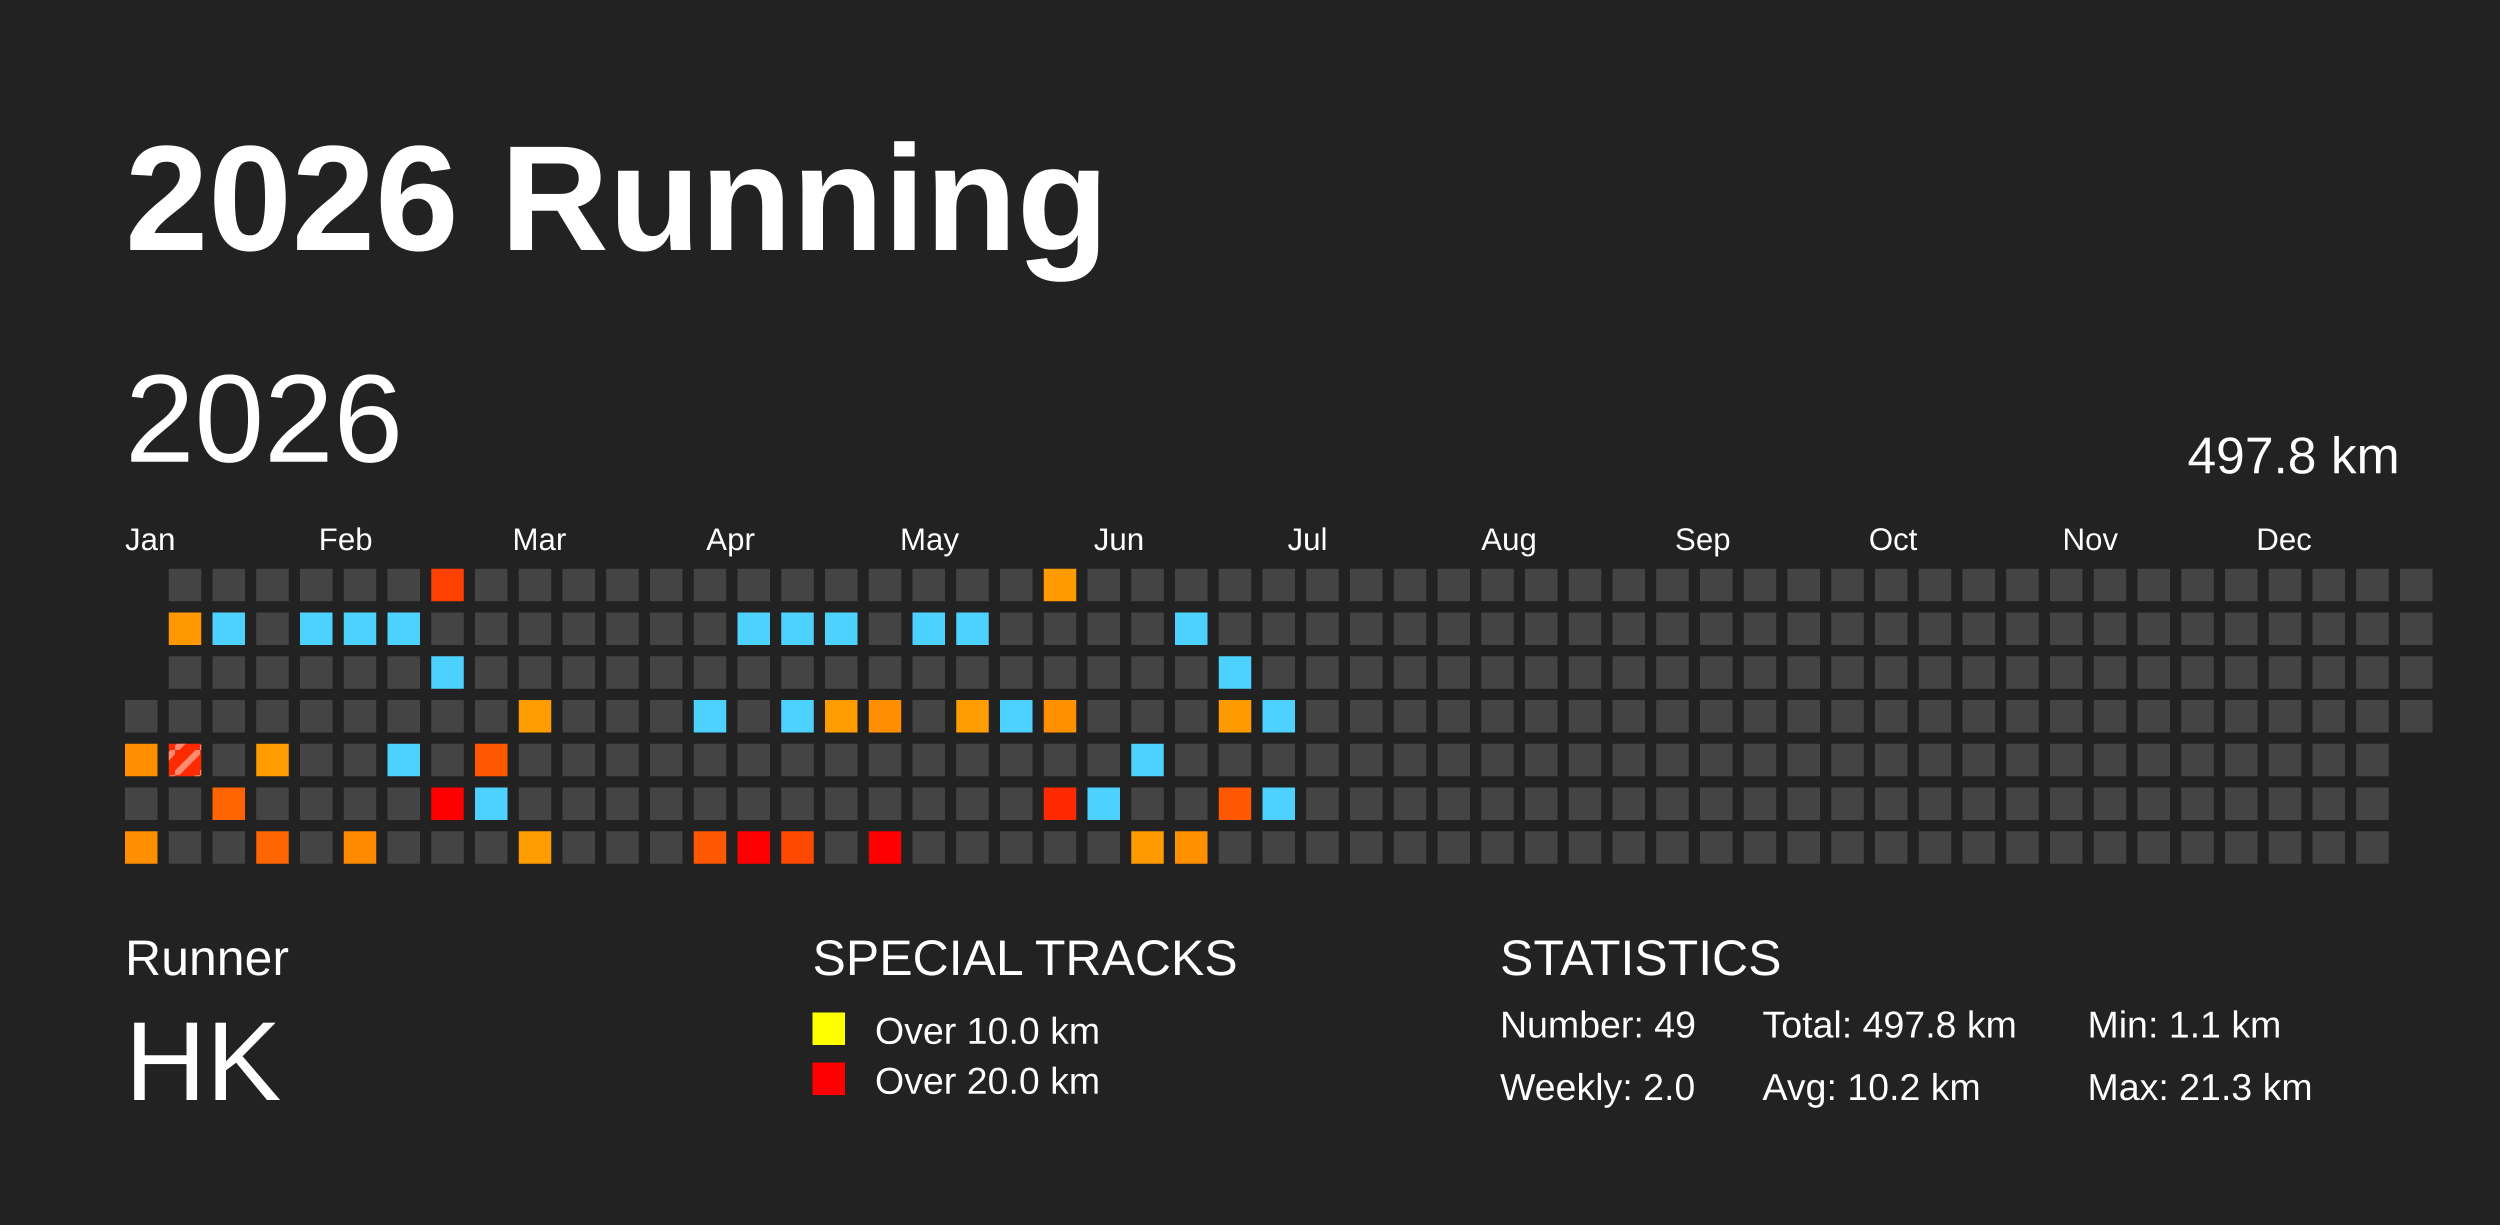
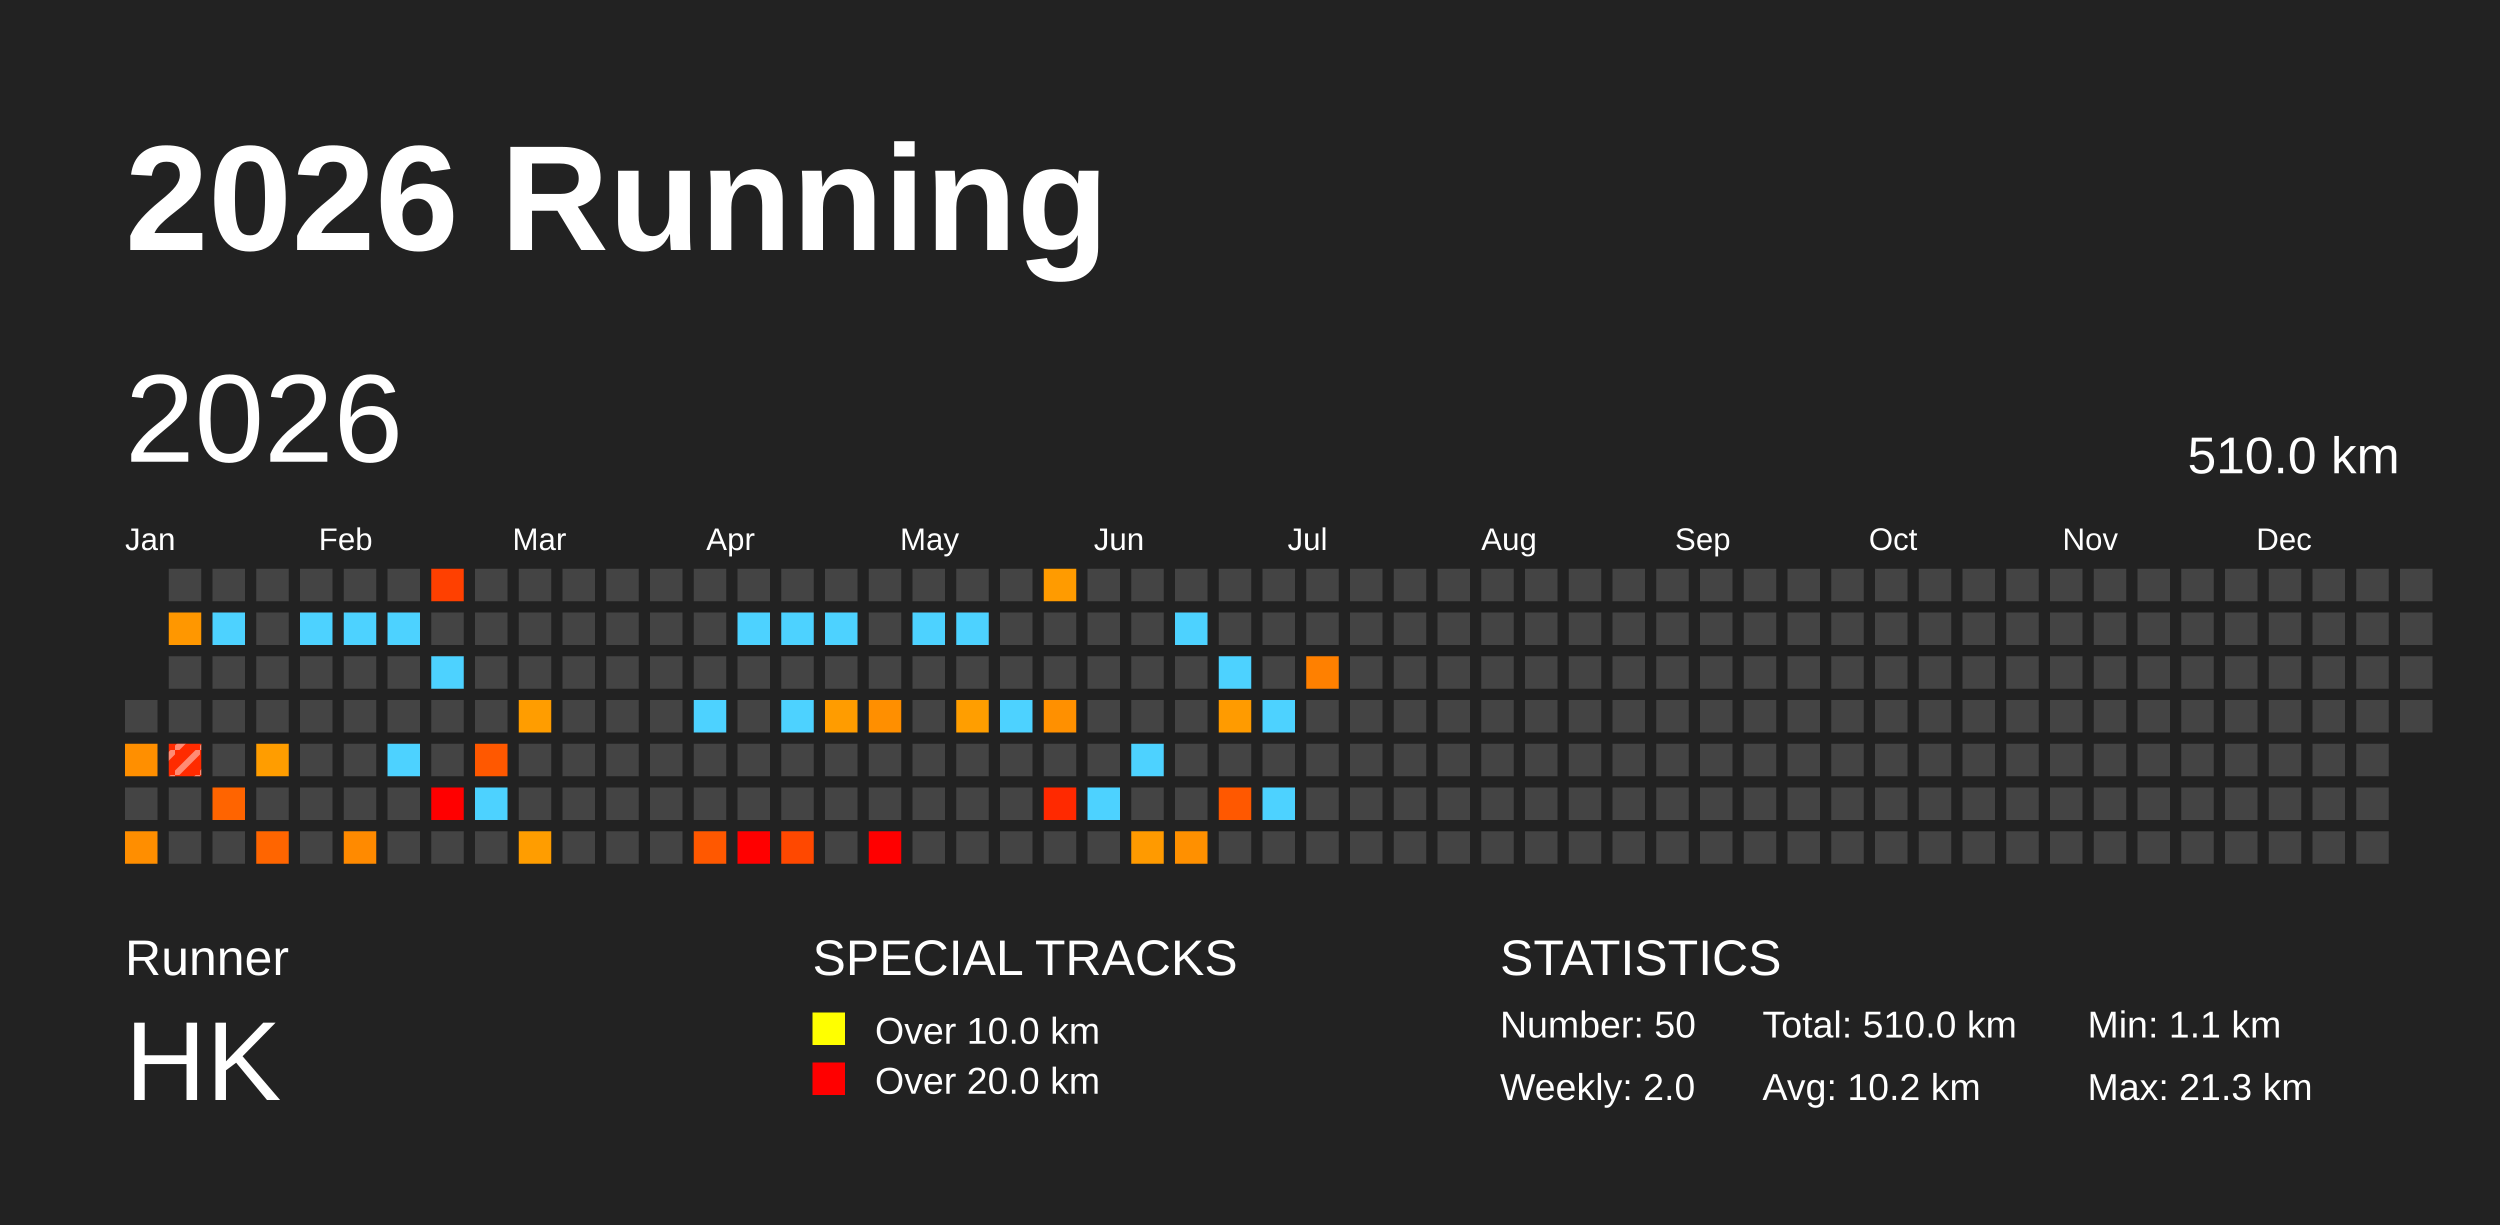
<svg xmlns="http://www.w3.org/2000/svg" baseProfile="full" height="98mm" version="1.1" viewBox="0,0,200,98" width="200mm">
  <defs>
    <pattern height="2" id="indoor-stripe" patternUnits="userSpaceOnUse" width="2">
      <line stroke="white" stroke-opacity="0.45" stroke-width="0.5" x1="0" x2="2" y1="2" y2="0" />
    </pattern>
  </defs>
  <rect fill="#222222" height="98" width="200" x="0" y="0" />
  <text fill="#FFFFFF" style="font-size:12px; font-family:Arial; font-weight:bold;" x="10" y="20">2026 Running</text>
  <text fill="#FFFFFF" style="font-size:4px; font-family:Arial" x="10" y="78">Runner</text>
  <text fill="#FFFFFF" style="font-size:9px; font-family:Arial" x="10" y="88">HK</text>
  <text fill="#FFFFFF" style="font-size:4px; font-family:Arial" x="65" y="78">SPECIAL TRACKS</text>
  <rect fill="yellow" height="2.6" width="2.6" x="65" y="81" />
  <text fill="#FFFFFF" style="font-size:3px; font-family:Arial" x="70" y="83.5">Over 10.0 km</text>
  <rect fill="red" height="2.6" width="2.6" x="65" y="85" />
  <text fill="#FFFFFF" style="font-size:3px; font-family:Arial" x="70" y="87.5">Over 20.0 km</text>
  <text fill="#FFFFFF" style="font-size:4px; font-family:Arial" x="120" y="78">STATISTICS</text>
-   <text fill="#FFFFFF" style="font-size:3px; font-family:Arial" x="120" y="83">Number: 49</text>
+   <text fill="#FFFFFF" style="font-size:3px; font-family:Arial" x="120" y="83">Number: 50</text>
  <text fill="#FFFFFF" style="font-size:3px; font-family:Arial" x="120" y="88">Weekly: 2.0</text>
-   <text fill="#FFFFFF" style="font-size:3px; font-family:Arial" x="141" y="83">Total: 497.8 km</text>
+   <text fill="#FFFFFF" style="font-size:3px; font-family:Arial" x="141" y="83">Total: 510.0 km</text>
  <text fill="#FFFFFF" style="font-size:3px; font-family:Arial" x="141" y="88">Avg: 10.2 km</text>
  <text fill="#FFFFFF" style="font-size:3px; font-family:Arial" x="167" y="83">Min: 1.1 km</text>
  <text fill="#FFFFFF" style="font-size:3px; font-family:Arial" x="167" y="88">Max: 21.3 km</text>
  <text dominant-baseline="hanging" fill="#FFFFFF" style="font-size:10.0px; font-family:Arial;" x="10" y="30">2026</text>
-   <text dominant-baseline="hanging" fill="#FFFFFF" style="font-size:4.125px; font-family:Arial;" x="175" y="35">497.8 km</text>
+   <text dominant-baseline="hanging" fill="#FFFFFF" style="font-size:4.125px; font-family:Arial;" x="175" y="35">510.0 km</text>
  <text fill="#FFFFFF" style="font-size:2.5px; font-family:Arial" x="10.0" y="44">Jan</text>
  <text fill="#FFFFFF" style="font-size:2.5px; font-family:Arial" x="25.5" y="44">Feb</text>
  <text fill="#FFFFFF" style="font-size:2.5px; font-family:Arial" x="41.0" y="44">Mar</text>
  <text fill="#FFFFFF" style="font-size:2.5px; font-family:Arial" x="56.5" y="44">Apr</text>
  <text fill="#FFFFFF" style="font-size:2.5px; font-family:Arial" x="72.0" y="44">May</text>
  <text fill="#FFFFFF" style="font-size:2.5px; font-family:Arial" x="87.5" y="44">Jun</text>
  <text fill="#FFFFFF" style="font-size:2.5px; font-family:Arial" x="103.0" y="44">Jul</text>
  <text fill="#FFFFFF" style="font-size:2.5px; font-family:Arial" x="118.5" y="44">Aug</text>
  <text fill="#FFFFFF" style="font-size:2.5px; font-family:Arial" x="134.0" y="44">Sep</text>
  <text fill="#FFFFFF" style="font-size:2.5px; font-family:Arial" x="149.5" y="44">Oct</text>
  <text fill="#FFFFFF" style="font-size:2.5px; font-family:Arial" x="165.0" y="44">Nov</text>
  <text fill="#FFFFFF" style="font-size:2.5px; font-family:Arial" x="180.5" y="44">Dec</text>
  <rect fill="#444444" height="2.6" width="2.6" x="10.0" y="56.0" />
  <rect fill="#ff8f00" height="2.6" width="2.6" x="10.0" y="59.5" />
  <rect fill="#444444" height="2.6" width="2.6" x="10.0" y="63.0" />
  <rect fill="#ff8e00" height="2.6" width="2.6" x="10.0" y="66.5" />
  <rect fill="#444444" height="2.6" width="2.6" x="13.5" y="45.5" />
  <rect fill="#ff9700" height="2.6" width="2.6" x="13.5" y="49.0" />
  <rect fill="#444444" height="2.6" width="2.6" x="13.5" y="52.5" />
  <rect fill="#444444" height="2.6" width="2.6" x="13.5" y="56.0" />
  <rect fill="#ff2b00" height="2.6" width="2.6" x="13.5" y="59.5" />
  <rect fill="url(#indoor-stripe)" height="2.6" style="pointer-events: none;" width="2.6" x="13.5" y="59.5" />
  <rect fill="#444444" height="2.6" width="2.6" x="13.5" y="63.0" />
  <rect fill="#444444" height="2.6" width="2.6" x="13.5" y="66.5" />
  <rect fill="#444444" height="2.6" width="2.6" x="17.0" y="45.5" />
  <rect fill="#4dd2ff" height="2.6" width="2.6" x="17.0" y="49.0" />
  <rect fill="#444444" height="2.6" width="2.6" x="17.0" y="52.5" />
  <rect fill="#444444" height="2.6" width="2.6" x="17.0" y="56.0" />
  <rect fill="#444444" height="2.6" width="2.6" x="17.0" y="59.5" />
  <rect fill="#ff6400" height="2.6" width="2.6" x="17.0" y="63.0" />
  <rect fill="#444444" height="2.6" width="2.6" x="17.0" y="66.5" />
  <rect fill="#444444" height="2.6" width="2.6" x="20.5" y="45.5" />
  <rect fill="#444444" height="2.6" width="2.6" x="20.5" y="49.0" />
  <rect fill="#444444" height="2.6" width="2.6" x="20.5" y="52.5" />
  <rect fill="#444444" height="2.6" width="2.6" x="20.5" y="56.0" />
  <rect fill="#ff9d00" height="2.6" width="2.6" x="20.5" y="59.5" />
  <rect fill="#444444" height="2.6" width="2.6" x="20.5" y="63.0" />
  <rect fill="#ff6500" height="2.6" width="2.6" x="20.5" y="66.5" />
  <rect fill="#444444" height="2.6" width="2.6" x="24.0" y="45.5" />
  <rect fill="#4dd2ff" height="2.6" width="2.6" x="24.0" y="49.0" />
  <rect fill="#444444" height="2.6" width="2.6" x="24.0" y="52.5" />
  <rect fill="#444444" height="2.6" width="2.6" x="24.0" y="56.0" />
  <rect fill="#444444" height="2.6" width="2.6" x="24.0" y="59.5" />
  <rect fill="#444444" height="2.6" width="2.6" x="24.0" y="63.0" />
  <rect fill="#444444" height="2.6" width="2.6" x="24.0" y="66.5" />
  <rect fill="#444444" height="2.6" width="2.6" x="27.5" y="45.5" />
  <rect fill="#4dd2ff" height="2.6" width="2.6" x="27.5" y="49.0" />
  <rect fill="#444444" height="2.6" width="2.6" x="27.5" y="52.5" />
  <rect fill="#444444" height="2.6" width="2.6" x="27.5" y="56.0" />
  <rect fill="#444444" height="2.6" width="2.6" x="27.5" y="59.5" />
  <rect fill="#444444" height="2.6" width="2.6" x="27.5" y="63.0" />
  <rect fill="#ff8a00" height="2.6" width="2.6" x="27.5" y="66.5" />
  <rect fill="#444444" height="2.6" width="2.6" x="31.0" y="45.5" />
  <rect fill="#4dd2ff" height="2.6" width="2.6" x="31.0" y="49.0" />
  <rect fill="#444444" height="2.6" width="2.6" x="31.0" y="52.5" />
  <rect fill="#444444" height="2.6" width="2.6" x="31.0" y="56.0" />
  <rect fill="#4dd2ff" height="2.6" width="2.6" x="31.0" y="59.5" />
  <rect fill="#444444" height="2.6" width="2.6" x="31.0" y="63.0" />
  <rect fill="#444444" height="2.6" width="2.6" x="31.0" y="66.5" />
  <rect fill="#ff4000" height="2.6" width="2.6" x="34.5" y="45.5" />
  <rect fill="#444444" height="2.6" width="2.6" x="34.5" y="49.0" />
  <rect fill="#4dd2ff" height="2.6" width="2.6" x="34.5" y="52.5" />
  <rect fill="#444444" height="2.6" width="2.6" x="34.5" y="56.0" />
  <rect fill="#444444" height="2.6" width="2.6" x="34.5" y="59.5" />
  <rect fill="red" height="2.6" width="2.6" x="34.5" y="63.0" />
  <rect fill="#444444" height="2.6" width="2.6" x="34.5" y="66.5" />
  <rect fill="#444444" height="2.6" width="2.6" x="38.0" y="45.5" />
  <rect fill="#444444" height="2.6" width="2.6" x="38.0" y="49.0" />
  <rect fill="#444444" height="2.6" width="2.6" x="38.0" y="52.5" />
  <rect fill="#444444" height="2.6" width="2.6" x="38.0" y="56.0" />
  <rect fill="#ff5800" height="2.6" width="2.6" x="38.0" y="59.5" />
  <rect fill="#4dd2ff" height="2.6" width="2.6" x="38.0" y="63.0" />
  <rect fill="#444444" height="2.6" width="2.6" x="38.0" y="66.5" />
  <rect fill="#444444" height="2.6" width="2.6" x="41.5" y="45.5" />
  <rect fill="#444444" height="2.6" width="2.6" x="41.5" y="49.0" />
  <rect fill="#444444" height="2.6" width="2.6" x="41.5" y="52.5" />
  <rect fill="#ff9d00" height="2.6" width="2.6" x="41.5" y="56.0" />
  <rect fill="#444444" height="2.6" width="2.6" x="41.5" y="59.5" />
  <rect fill="#444444" height="2.6" width="2.6" x="41.5" y="63.0" />
  <rect fill="#ff9d00" height="2.6" width="2.6" x="41.5" y="66.5" />
  <rect fill="#444444" height="2.6" width="2.6" x="45.0" y="45.5" />
  <rect fill="#444444" height="2.6" width="2.6" x="45.0" y="49.0" />
  <rect fill="#444444" height="2.6" width="2.6" x="45.0" y="52.5" />
  <rect fill="#444444" height="2.6" width="2.6" x="45.0" y="56.0" />
  <rect fill="#444444" height="2.6" width="2.6" x="45.0" y="59.5" />
  <rect fill="#444444" height="2.6" width="2.6" x="45.0" y="63.0" />
  <rect fill="#444444" height="2.6" width="2.6" x="45.0" y="66.5" />
  <rect fill="#444444" height="2.6" width="2.6" x="48.5" y="45.5" />
  <rect fill="#444444" height="2.6" width="2.6" x="48.5" y="49.0" />
  <rect fill="#444444" height="2.6" width="2.6" x="48.5" y="52.5" />
  <rect fill="#444444" height="2.6" width="2.6" x="48.5" y="56.0" />
  <rect fill="#444444" height="2.6" width="2.6" x="48.5" y="59.5" />
  <rect fill="#444444" height="2.6" width="2.6" x="48.5" y="63.0" />
  <rect fill="#444444" height="2.6" width="2.6" x="48.5" y="66.5" />
  <rect fill="#444444" height="2.6" width="2.6" x="52.0" y="45.5" />
  <rect fill="#444444" height="2.6" width="2.6" x="52.0" y="49.0" />
  <rect fill="#444444" height="2.6" width="2.6" x="52.0" y="52.5" />
  <rect fill="#444444" height="2.6" width="2.6" x="52.0" y="56.0" />
  <rect fill="#444444" height="2.6" width="2.6" x="52.0" y="59.5" />
  <rect fill="#444444" height="2.6" width="2.6" x="52.0" y="63.0" />
  <rect fill="#444444" height="2.6" width="2.6" x="52.0" y="66.5" />
  <rect fill="#444444" height="2.6" width="2.6" x="55.5" y="45.5" />
  <rect fill="#444444" height="2.6" width="2.6" x="55.5" y="49.0" />
  <rect fill="#444444" height="2.6" width="2.6" x="55.5" y="52.5" />
  <rect fill="#4dd2ff" height="2.6" width="2.6" x="55.5" y="56.0" />
  <rect fill="#444444" height="2.6" width="2.6" x="55.5" y="59.5" />
  <rect fill="#444444" height="2.6" width="2.6" x="55.5" y="63.0" />
  <rect fill="#ff5800" height="2.6" width="2.6" x="55.5" y="66.5" />
  <rect fill="#444444" height="2.6" width="2.6" x="59.0" y="45.5" />
  <rect fill="#4dd2ff" height="2.6" width="2.6" x="59.0" y="49.0" />
  <rect fill="#444444" height="2.6" width="2.6" x="59.0" y="52.5" />
  <rect fill="#444444" height="2.6" width="2.6" x="59.0" y="56.0" />
  <rect fill="#444444" height="2.6" width="2.6" x="59.0" y="59.5" />
  <rect fill="#444444" height="2.6" width="2.6" x="59.0" y="63.0" />
  <rect fill="red" height="2.6" width="2.6" x="59.0" y="66.5" />
  <rect fill="#444444" height="2.6" width="2.6" x="62.5" y="45.5" />
  <rect fill="#4dd2ff" height="2.6" width="2.6" x="62.5" y="49.0" />
  <rect fill="#444444" height="2.6" width="2.6" x="62.5" y="52.5" />
  <rect fill="#4dd2ff" height="2.6" width="2.6" x="62.5" y="56.0" />
  <rect fill="#444444" height="2.6" width="2.6" x="62.5" y="59.5" />
  <rect fill="#444444" height="2.6" width="2.6" x="62.5" y="63.0" />
  <rect fill="#ff4800" height="2.6" width="2.6" x="62.5" y="66.5" />
  <rect fill="#444444" height="2.6" width="2.6" x="66.0" y="45.5" />
  <rect fill="#4dd2ff" height="2.6" width="2.6" x="66.0" y="49.0" />
  <rect fill="#444444" height="2.6" width="2.6" x="66.0" y="52.5" />
  <rect fill="#ff9c00" height="2.6" width="2.6" x="66.0" y="56.0" />
  <rect fill="#444444" height="2.6" width="2.6" x="66.0" y="59.5" />
  <rect fill="#444444" height="2.6" width="2.6" x="66.0" y="63.0" />
  <rect fill="#444444" height="2.6" width="2.6" x="66.0" y="66.5" />
  <rect fill="#444444" height="2.6" width="2.6" x="69.5" y="45.5" />
  <rect fill="#444444" height="2.6" width="2.6" x="69.5" y="49.0" />
  <rect fill="#444444" height="2.6" width="2.6" x="69.5" y="52.5" />
  <rect fill="#ff8f00" height="2.6" width="2.6" x="69.5" y="56.0" />
  <rect fill="#444444" height="2.6" width="2.6" x="69.5" y="59.5" />
  <rect fill="#444444" height="2.6" width="2.6" x="69.5" y="63.0" />
  <rect fill="red" height="2.6" width="2.6" x="69.5" y="66.5" />
  <rect fill="#444444" height="2.6" width="2.6" x="73.0" y="45.5" />
  <rect fill="#4dd2ff" height="2.6" width="2.6" x="73.0" y="49.0" />
  <rect fill="#444444" height="2.6" width="2.6" x="73.0" y="52.5" />
  <rect fill="#444444" height="2.6" width="2.6" x="73.0" y="56.0" />
  <rect fill="#444444" height="2.6" width="2.6" x="73.0" y="59.5" />
  <rect fill="#444444" height="2.6" width="2.6" x="73.0" y="63.0" />
  <rect fill="#444444" height="2.6" width="2.6" x="73.0" y="66.5" />
  <rect fill="#444444" height="2.6" width="2.6" x="76.5" y="45.5" />
  <rect fill="#4dd2ff" height="2.6" width="2.6" x="76.5" y="49.0" />
  <rect fill="#444444" height="2.6" width="2.6" x="76.5" y="52.5" />
  <rect fill="#ff9e00" height="2.6" width="2.6" x="76.5" y="56.0" />
  <rect fill="#444444" height="2.6" width="2.6" x="76.5" y="59.5" />
  <rect fill="#444444" height="2.6" width="2.6" x="76.5" y="63.0" />
  <rect fill="#444444" height="2.6" width="2.6" x="76.5" y="66.5" />
  <rect fill="#444444" height="2.6" width="2.6" x="80.0" y="45.5" />
  <rect fill="#444444" height="2.6" width="2.6" x="80.0" y="49.0" />
  <rect fill="#444444" height="2.6" width="2.6" x="80.0" y="52.5" />
  <rect fill="#4dd2ff" height="2.6" width="2.6" x="80.0" y="56.0" />
  <rect fill="#444444" height="2.6" width="2.6" x="80.0" y="59.5" />
  <rect fill="#444444" height="2.6" width="2.6" x="80.0" y="63.0" />
  <rect fill="#444444" height="2.6" width="2.6" x="80.0" y="66.5" />
  <rect fill="#ff9b00" height="2.6" width="2.6" x="83.5" y="45.5" />
  <rect fill="#444444" height="2.6" width="2.6" x="83.5" y="49.0" />
  <rect fill="#444444" height="2.6" width="2.6" x="83.5" y="52.5" />
  <rect fill="#ff9000" height="2.6" width="2.6" x="83.5" y="56.0" />
  <rect fill="#444444" height="2.6" width="2.6" x="83.5" y="59.5" />
  <rect fill="#ff2900" height="2.6" width="2.6" x="83.5" y="63.0" />
  <rect fill="#444444" height="2.6" width="2.6" x="83.5" y="66.5" />
  <rect fill="#444444" height="2.6" width="2.6" x="87.0" y="45.5" />
  <rect fill="#444444" height="2.6" width="2.6" x="87.0" y="49.0" />
  <rect fill="#444444" height="2.6" width="2.6" x="87.0" y="52.5" />
  <rect fill="#444444" height="2.6" width="2.6" x="87.0" y="56.0" />
  <rect fill="#444444" height="2.6" width="2.6" x="87.0" y="59.5" />
  <rect fill="#4dd2ff" height="2.6" width="2.6" x="87.0" y="63.0" />
  <rect fill="#444444" height="2.6" width="2.6" x="87.0" y="66.5" />
  <rect fill="#444444" height="2.6" width="2.6" x="90.5" y="45.5" />
  <rect fill="#444444" height="2.6" width="2.6" x="90.5" y="49.0" />
  <rect fill="#444444" height="2.6" width="2.6" x="90.5" y="52.5" />
  <rect fill="#444444" height="2.6" width="2.6" x="90.5" y="56.0" />
  <rect fill="#4dd2ff" height="2.6" width="2.6" x="90.5" y="59.5" />
  <rect fill="#444444" height="2.6" width="2.6" x="90.5" y="63.0" />
  <rect fill="#ff9a00" height="2.6" width="2.6" x="90.5" y="66.5" />
  <rect fill="#444444" height="2.6" width="2.6" x="94.0" y="45.5" />
  <rect fill="#4dd2ff" height="2.6" width="2.6" x="94.0" y="49.0" />
  <rect fill="#444444" height="2.6" width="2.6" x="94.0" y="52.5" />
  <rect fill="#444444" height="2.6" width="2.6" x="94.0" y="56.0" />
  <rect fill="#444444" height="2.6" width="2.6" x="94.0" y="59.5" />
  <rect fill="#444444" height="2.6" width="2.6" x="94.0" y="63.0" />
  <rect fill="#ff9000" height="2.6" width="2.6" x="94.0" y="66.5" />
  <rect fill="#444444" height="2.6" width="2.6" x="97.5" y="45.5" />
  <rect fill="#444444" height="2.6" width="2.6" x="97.5" y="49.0" />
  <rect fill="#4dd2ff" height="2.6" width="2.6" x="97.5" y="52.5" />
  <rect fill="#ff9b00" height="2.6" width="2.6" x="97.5" y="56.0" />
  <rect fill="#444444" height="2.6" width="2.6" x="97.5" y="59.5" />
  <rect fill="#ff5800" height="2.6" width="2.6" x="97.5" y="63.0" />
  <rect fill="#444444" height="2.6" width="2.6" x="97.5" y="66.5" />
  <rect fill="#444444" height="2.6" width="2.6" x="101.0" y="45.5" />
  <rect fill="#444444" height="2.6" width="2.6" x="101.0" y="49.0" />
  <rect fill="#444444" height="2.6" width="2.6" x="101.0" y="52.5" />
  <rect fill="#4dd2ff" height="2.6" width="2.6" x="101.0" y="56.0" />
  <rect fill="#444444" height="2.6" width="2.6" x="101.0" y="59.5" />
  <rect fill="#4dd2ff" height="2.6" width="2.6" x="101.0" y="63.0" />
  <rect fill="#444444" height="2.6" width="2.6" x="101.0" y="66.5" />
  <rect fill="#444444" height="2.6" width="2.6" x="104.5" y="45.5" />
  <rect fill="#444444" height="2.6" width="2.6" x="104.5" y="49.0" />
-   <rect fill="#444444" height="2.6" width="2.6" x="104.5" y="52.5" />
+   <rect fill="#ff8000" height="2.6" width="2.6" x="104.5" y="52.5" />
  <rect fill="#444444" height="2.6" width="2.6" x="104.5" y="56.0" />
  <rect fill="#444444" height="2.6" width="2.6" x="104.5" y="59.5" />
  <rect fill="#444444" height="2.6" width="2.6" x="104.5" y="63.0" />
  <rect fill="#444444" height="2.6" width="2.6" x="104.5" y="66.5" />
  <rect fill="#444444" height="2.6" width="2.6" x="108.0" y="45.5" />
  <rect fill="#444444" height="2.6" width="2.6" x="108.0" y="49.0" />
  <rect fill="#444444" height="2.6" width="2.6" x="108.0" y="52.5" />
  <rect fill="#444444" height="2.6" width="2.6" x="108.0" y="56.0" />
  <rect fill="#444444" height="2.6" width="2.6" x="108.0" y="59.5" />
  <rect fill="#444444" height="2.6" width="2.6" x="108.0" y="63.0" />
  <rect fill="#444444" height="2.6" width="2.6" x="108.0" y="66.5" />
  <rect fill="#444444" height="2.6" width="2.6" x="111.5" y="45.5" />
  <rect fill="#444444" height="2.6" width="2.6" x="111.5" y="49.0" />
  <rect fill="#444444" height="2.6" width="2.6" x="111.5" y="52.5" />
  <rect fill="#444444" height="2.6" width="2.6" x="111.5" y="56.0" />
  <rect fill="#444444" height="2.6" width="2.6" x="111.5" y="59.5" />
  <rect fill="#444444" height="2.6" width="2.6" x="111.5" y="63.0" />
  <rect fill="#444444" height="2.6" width="2.6" x="111.5" y="66.5" />
  <rect fill="#444444" height="2.6" width="2.6" x="115.0" y="45.5" />
  <rect fill="#444444" height="2.6" width="2.6" x="115.0" y="49.0" />
  <rect fill="#444444" height="2.6" width="2.6" x="115.0" y="52.5" />
  <rect fill="#444444" height="2.6" width="2.6" x="115.0" y="56.0" />
  <rect fill="#444444" height="2.6" width="2.6" x="115.0" y="59.5" />
  <rect fill="#444444" height="2.6" width="2.6" x="115.0" y="63.0" />
  <rect fill="#444444" height="2.6" width="2.6" x="115.0" y="66.5" />
  <rect fill="#444444" height="2.6" width="2.6" x="118.5" y="45.5" />
  <rect fill="#444444" height="2.6" width="2.6" x="118.5" y="49.0" />
  <rect fill="#444444" height="2.6" width="2.6" x="118.5" y="52.5" />
  <rect fill="#444444" height="2.6" width="2.6" x="118.5" y="56.0" />
  <rect fill="#444444" height="2.6" width="2.6" x="118.5" y="59.5" />
  <rect fill="#444444" height="2.6" width="2.6" x="118.5" y="63.0" />
  <rect fill="#444444" height="2.6" width="2.6" x="118.5" y="66.5" />
  <rect fill="#444444" height="2.6" width="2.6" x="122.0" y="45.5" />
  <rect fill="#444444" height="2.6" width="2.6" x="122.0" y="49.0" />
  <rect fill="#444444" height="2.6" width="2.6" x="122.0" y="52.5" />
  <rect fill="#444444" height="2.6" width="2.6" x="122.0" y="56.0" />
  <rect fill="#444444" height="2.6" width="2.6" x="122.0" y="59.5" />
  <rect fill="#444444" height="2.6" width="2.6" x="122.0" y="63.0" />
  <rect fill="#444444" height="2.6" width="2.6" x="122.0" y="66.5" />
  <rect fill="#444444" height="2.6" width="2.6" x="125.5" y="45.5" />
  <rect fill="#444444" height="2.6" width="2.6" x="125.5" y="49.0" />
  <rect fill="#444444" height="2.6" width="2.6" x="125.5" y="52.5" />
  <rect fill="#444444" height="2.6" width="2.6" x="125.5" y="56.0" />
  <rect fill="#444444" height="2.6" width="2.6" x="125.5" y="59.5" />
  <rect fill="#444444" height="2.6" width="2.6" x="125.5" y="63.0" />
  <rect fill="#444444" height="2.6" width="2.6" x="125.5" y="66.5" />
  <rect fill="#444444" height="2.6" width="2.6" x="129.0" y="45.5" />
  <rect fill="#444444" height="2.6" width="2.6" x="129.0" y="49.0" />
  <rect fill="#444444" height="2.6" width="2.6" x="129.0" y="52.5" />
  <rect fill="#444444" height="2.6" width="2.6" x="129.0" y="56.0" />
  <rect fill="#444444" height="2.6" width="2.6" x="129.0" y="59.5" />
  <rect fill="#444444" height="2.6" width="2.6" x="129.0" y="63.0" />
  <rect fill="#444444" height="2.6" width="2.6" x="129.0" y="66.5" />
  <rect fill="#444444" height="2.6" width="2.6" x="132.5" y="45.5" />
  <rect fill="#444444" height="2.6" width="2.6" x="132.5" y="49.0" />
  <rect fill="#444444" height="2.6" width="2.6" x="132.5" y="52.5" />
  <rect fill="#444444" height="2.6" width="2.6" x="132.5" y="56.0" />
  <rect fill="#444444" height="2.6" width="2.6" x="132.5" y="59.5" />
  <rect fill="#444444" height="2.6" width="2.6" x="132.5" y="63.0" />
  <rect fill="#444444" height="2.6" width="2.6" x="132.5" y="66.5" />
  <rect fill="#444444" height="2.6" width="2.6" x="136.0" y="45.5" />
  <rect fill="#444444" height="2.6" width="2.6" x="136.0" y="49.0" />
  <rect fill="#444444" height="2.6" width="2.6" x="136.0" y="52.5" />
  <rect fill="#444444" height="2.6" width="2.6" x="136.0" y="56.0" />
  <rect fill="#444444" height="2.6" width="2.6" x="136.0" y="59.5" />
  <rect fill="#444444" height="2.6" width="2.6" x="136.0" y="63.0" />
  <rect fill="#444444" height="2.6" width="2.6" x="136.0" y="66.5" />
  <rect fill="#444444" height="2.6" width="2.6" x="139.5" y="45.5" />
  <rect fill="#444444" height="2.6" width="2.6" x="139.5" y="49.0" />
  <rect fill="#444444" height="2.6" width="2.6" x="139.5" y="52.5" />
  <rect fill="#444444" height="2.6" width="2.6" x="139.5" y="56.0" />
  <rect fill="#444444" height="2.6" width="2.6" x="139.5" y="59.5" />
  <rect fill="#444444" height="2.6" width="2.6" x="139.5" y="63.0" />
  <rect fill="#444444" height="2.6" width="2.6" x="139.5" y="66.5" />
  <rect fill="#444444" height="2.6" width="2.6" x="143.0" y="45.5" />
  <rect fill="#444444" height="2.6" width="2.6" x="143.0" y="49.0" />
  <rect fill="#444444" height="2.6" width="2.6" x="143.0" y="52.5" />
  <rect fill="#444444" height="2.6" width="2.6" x="143.0" y="56.0" />
  <rect fill="#444444" height="2.6" width="2.6" x="143.0" y="59.5" />
  <rect fill="#444444" height="2.6" width="2.6" x="143.0" y="63.0" />
  <rect fill="#444444" height="2.6" width="2.6" x="143.0" y="66.5" />
  <rect fill="#444444" height="2.6" width="2.6" x="146.5" y="45.5" />
  <rect fill="#444444" height="2.6" width="2.6" x="146.5" y="49.0" />
  <rect fill="#444444" height="2.6" width="2.6" x="146.5" y="52.5" />
  <rect fill="#444444" height="2.6" width="2.6" x="146.5" y="56.0" />
  <rect fill="#444444" height="2.6" width="2.6" x="146.5" y="59.5" />
  <rect fill="#444444" height="2.6" width="2.6" x="146.5" y="63.0" />
  <rect fill="#444444" height="2.6" width="2.6" x="146.5" y="66.5" />
  <rect fill="#444444" height="2.6" width="2.6" x="150.0" y="45.5" />
  <rect fill="#444444" height="2.6" width="2.6" x="150.0" y="49.0" />
  <rect fill="#444444" height="2.6" width="2.6" x="150.0" y="52.5" />
  <rect fill="#444444" height="2.6" width="2.6" x="150.0" y="56.0" />
  <rect fill="#444444" height="2.6" width="2.6" x="150.0" y="59.5" />
  <rect fill="#444444" height="2.6" width="2.6" x="150.0" y="63.0" />
  <rect fill="#444444" height="2.6" width="2.6" x="150.0" y="66.5" />
  <rect fill="#444444" height="2.6" width="2.6" x="153.5" y="45.5" />
  <rect fill="#444444" height="2.6" width="2.6" x="153.5" y="49.0" />
  <rect fill="#444444" height="2.6" width="2.6" x="153.5" y="52.5" />
  <rect fill="#444444" height="2.6" width="2.6" x="153.5" y="56.0" />
  <rect fill="#444444" height="2.6" width="2.6" x="153.5" y="59.5" />
  <rect fill="#444444" height="2.6" width="2.6" x="153.5" y="63.0" />
  <rect fill="#444444" height="2.6" width="2.6" x="153.5" y="66.5" />
  <rect fill="#444444" height="2.6" width="2.6" x="157.0" y="45.5" />
  <rect fill="#444444" height="2.6" width="2.6" x="157.0" y="49.0" />
  <rect fill="#444444" height="2.6" width="2.6" x="157.0" y="52.5" />
  <rect fill="#444444" height="2.6" width="2.6" x="157.0" y="56.0" />
  <rect fill="#444444" height="2.6" width="2.6" x="157.0" y="59.5" />
  <rect fill="#444444" height="2.6" width="2.6" x="157.0" y="63.0" />
  <rect fill="#444444" height="2.6" width="2.6" x="157.0" y="66.5" />
  <rect fill="#444444" height="2.6" width="2.6" x="160.5" y="45.5" />
  <rect fill="#444444" height="2.6" width="2.6" x="160.5" y="49.0" />
  <rect fill="#444444" height="2.6" width="2.6" x="160.5" y="52.5" />
  <rect fill="#444444" height="2.6" width="2.6" x="160.5" y="56.0" />
  <rect fill="#444444" height="2.6" width="2.6" x="160.5" y="59.5" />
  <rect fill="#444444" height="2.6" width="2.6" x="160.5" y="63.0" />
  <rect fill="#444444" height="2.6" width="2.6" x="160.5" y="66.5" />
  <rect fill="#444444" height="2.6" width="2.6" x="164.0" y="45.5" />
  <rect fill="#444444" height="2.6" width="2.6" x="164.0" y="49.0" />
  <rect fill="#444444" height="2.6" width="2.6" x="164.0" y="52.5" />
  <rect fill="#444444" height="2.6" width="2.6" x="164.0" y="56.0" />
  <rect fill="#444444" height="2.6" width="2.6" x="164.0" y="59.5" />
  <rect fill="#444444" height="2.6" width="2.6" x="164.0" y="63.0" />
  <rect fill="#444444" height="2.6" width="2.6" x="164.0" y="66.5" />
  <rect fill="#444444" height="2.6" width="2.6" x="167.5" y="45.5" />
  <rect fill="#444444" height="2.6" width="2.6" x="167.5" y="49.0" />
  <rect fill="#444444" height="2.6" width="2.6" x="167.5" y="52.5" />
  <rect fill="#444444" height="2.6" width="2.6" x="167.5" y="56.0" />
  <rect fill="#444444" height="2.6" width="2.6" x="167.5" y="59.5" />
  <rect fill="#444444" height="2.6" width="2.6" x="167.5" y="63.0" />
  <rect fill="#444444" height="2.6" width="2.6" x="167.5" y="66.5" />
  <rect fill="#444444" height="2.6" width="2.6" x="171.0" y="45.5" />
  <rect fill="#444444" height="2.6" width="2.6" x="171.0" y="49.0" />
  <rect fill="#444444" height="2.6" width="2.6" x="171.0" y="52.5" />
  <rect fill="#444444" height="2.6" width="2.6" x="171.0" y="56.0" />
  <rect fill="#444444" height="2.6" width="2.6" x="171.0" y="59.5" />
  <rect fill="#444444" height="2.6" width="2.6" x="171.0" y="63.0" />
  <rect fill="#444444" height="2.6" width="2.6" x="171.0" y="66.5" />
  <rect fill="#444444" height="2.6" width="2.6" x="174.5" y="45.5" />
  <rect fill="#444444" height="2.6" width="2.6" x="174.5" y="49.0" />
  <rect fill="#444444" height="2.6" width="2.6" x="174.5" y="52.5" />
  <rect fill="#444444" height="2.6" width="2.6" x="174.5" y="56.0" />
  <rect fill="#444444" height="2.6" width="2.6" x="174.5" y="59.5" />
  <rect fill="#444444" height="2.6" width="2.6" x="174.5" y="63.0" />
  <rect fill="#444444" height="2.6" width="2.6" x="174.5" y="66.5" />
  <rect fill="#444444" height="2.6" width="2.6" x="178.0" y="45.5" />
  <rect fill="#444444" height="2.6" width="2.6" x="178.0" y="49.0" />
  <rect fill="#444444" height="2.6" width="2.6" x="178.0" y="52.5" />
  <rect fill="#444444" height="2.6" width="2.6" x="178.0" y="56.0" />
  <rect fill="#444444" height="2.6" width="2.6" x="178.0" y="59.5" />
  <rect fill="#444444" height="2.6" width="2.6" x="178.0" y="63.0" />
  <rect fill="#444444" height="2.6" width="2.6" x="178.0" y="66.5" />
  <rect fill="#444444" height="2.6" width="2.6" x="181.5" y="45.5" />
  <rect fill="#444444" height="2.6" width="2.6" x="181.5" y="49.0" />
  <rect fill="#444444" height="2.6" width="2.6" x="181.5" y="52.5" />
  <rect fill="#444444" height="2.6" width="2.6" x="181.5" y="56.0" />
  <rect fill="#444444" height="2.6" width="2.6" x="181.5" y="59.5" />
  <rect fill="#444444" height="2.6" width="2.6" x="181.5" y="63.0" />
  <rect fill="#444444" height="2.6" width="2.6" x="181.5" y="66.5" />
  <rect fill="#444444" height="2.6" width="2.6" x="185.0" y="45.5" />
  <rect fill="#444444" height="2.6" width="2.6" x="185.0" y="49.0" />
  <rect fill="#444444" height="2.6" width="2.6" x="185.0" y="52.5" />
  <rect fill="#444444" height="2.6" width="2.6" x="185.0" y="56.0" />
  <rect fill="#444444" height="2.6" width="2.6" x="185.0" y="59.5" />
  <rect fill="#444444" height="2.6" width="2.6" x="185.0" y="63.0" />
  <rect fill="#444444" height="2.6" width="2.6" x="185.0" y="66.5" />
  <rect fill="#444444" height="2.6" width="2.6" x="188.5" y="45.5" />
  <rect fill="#444444" height="2.6" width="2.6" x="188.5" y="49.0" />
  <rect fill="#444444" height="2.6" width="2.6" x="188.5" y="52.5" />
  <rect fill="#444444" height="2.6" width="2.6" x="188.5" y="56.0" />
  <rect fill="#444444" height="2.6" width="2.6" x="188.5" y="59.5" />
  <rect fill="#444444" height="2.6" width="2.6" x="188.5" y="63.0" />
  <rect fill="#444444" height="2.6" width="2.6" x="188.5" y="66.5" />
  <rect fill="#444444" height="2.6" width="2.6" x="192.0" y="45.5" />
  <rect fill="#444444" height="2.6" width="2.6" x="192.0" y="49.0" />
  <rect fill="#444444" height="2.6" width="2.6" x="192.0" y="52.5" />
  <rect fill="#444444" height="2.6" width="2.6" x="192.0" y="56.0" />
</svg>
